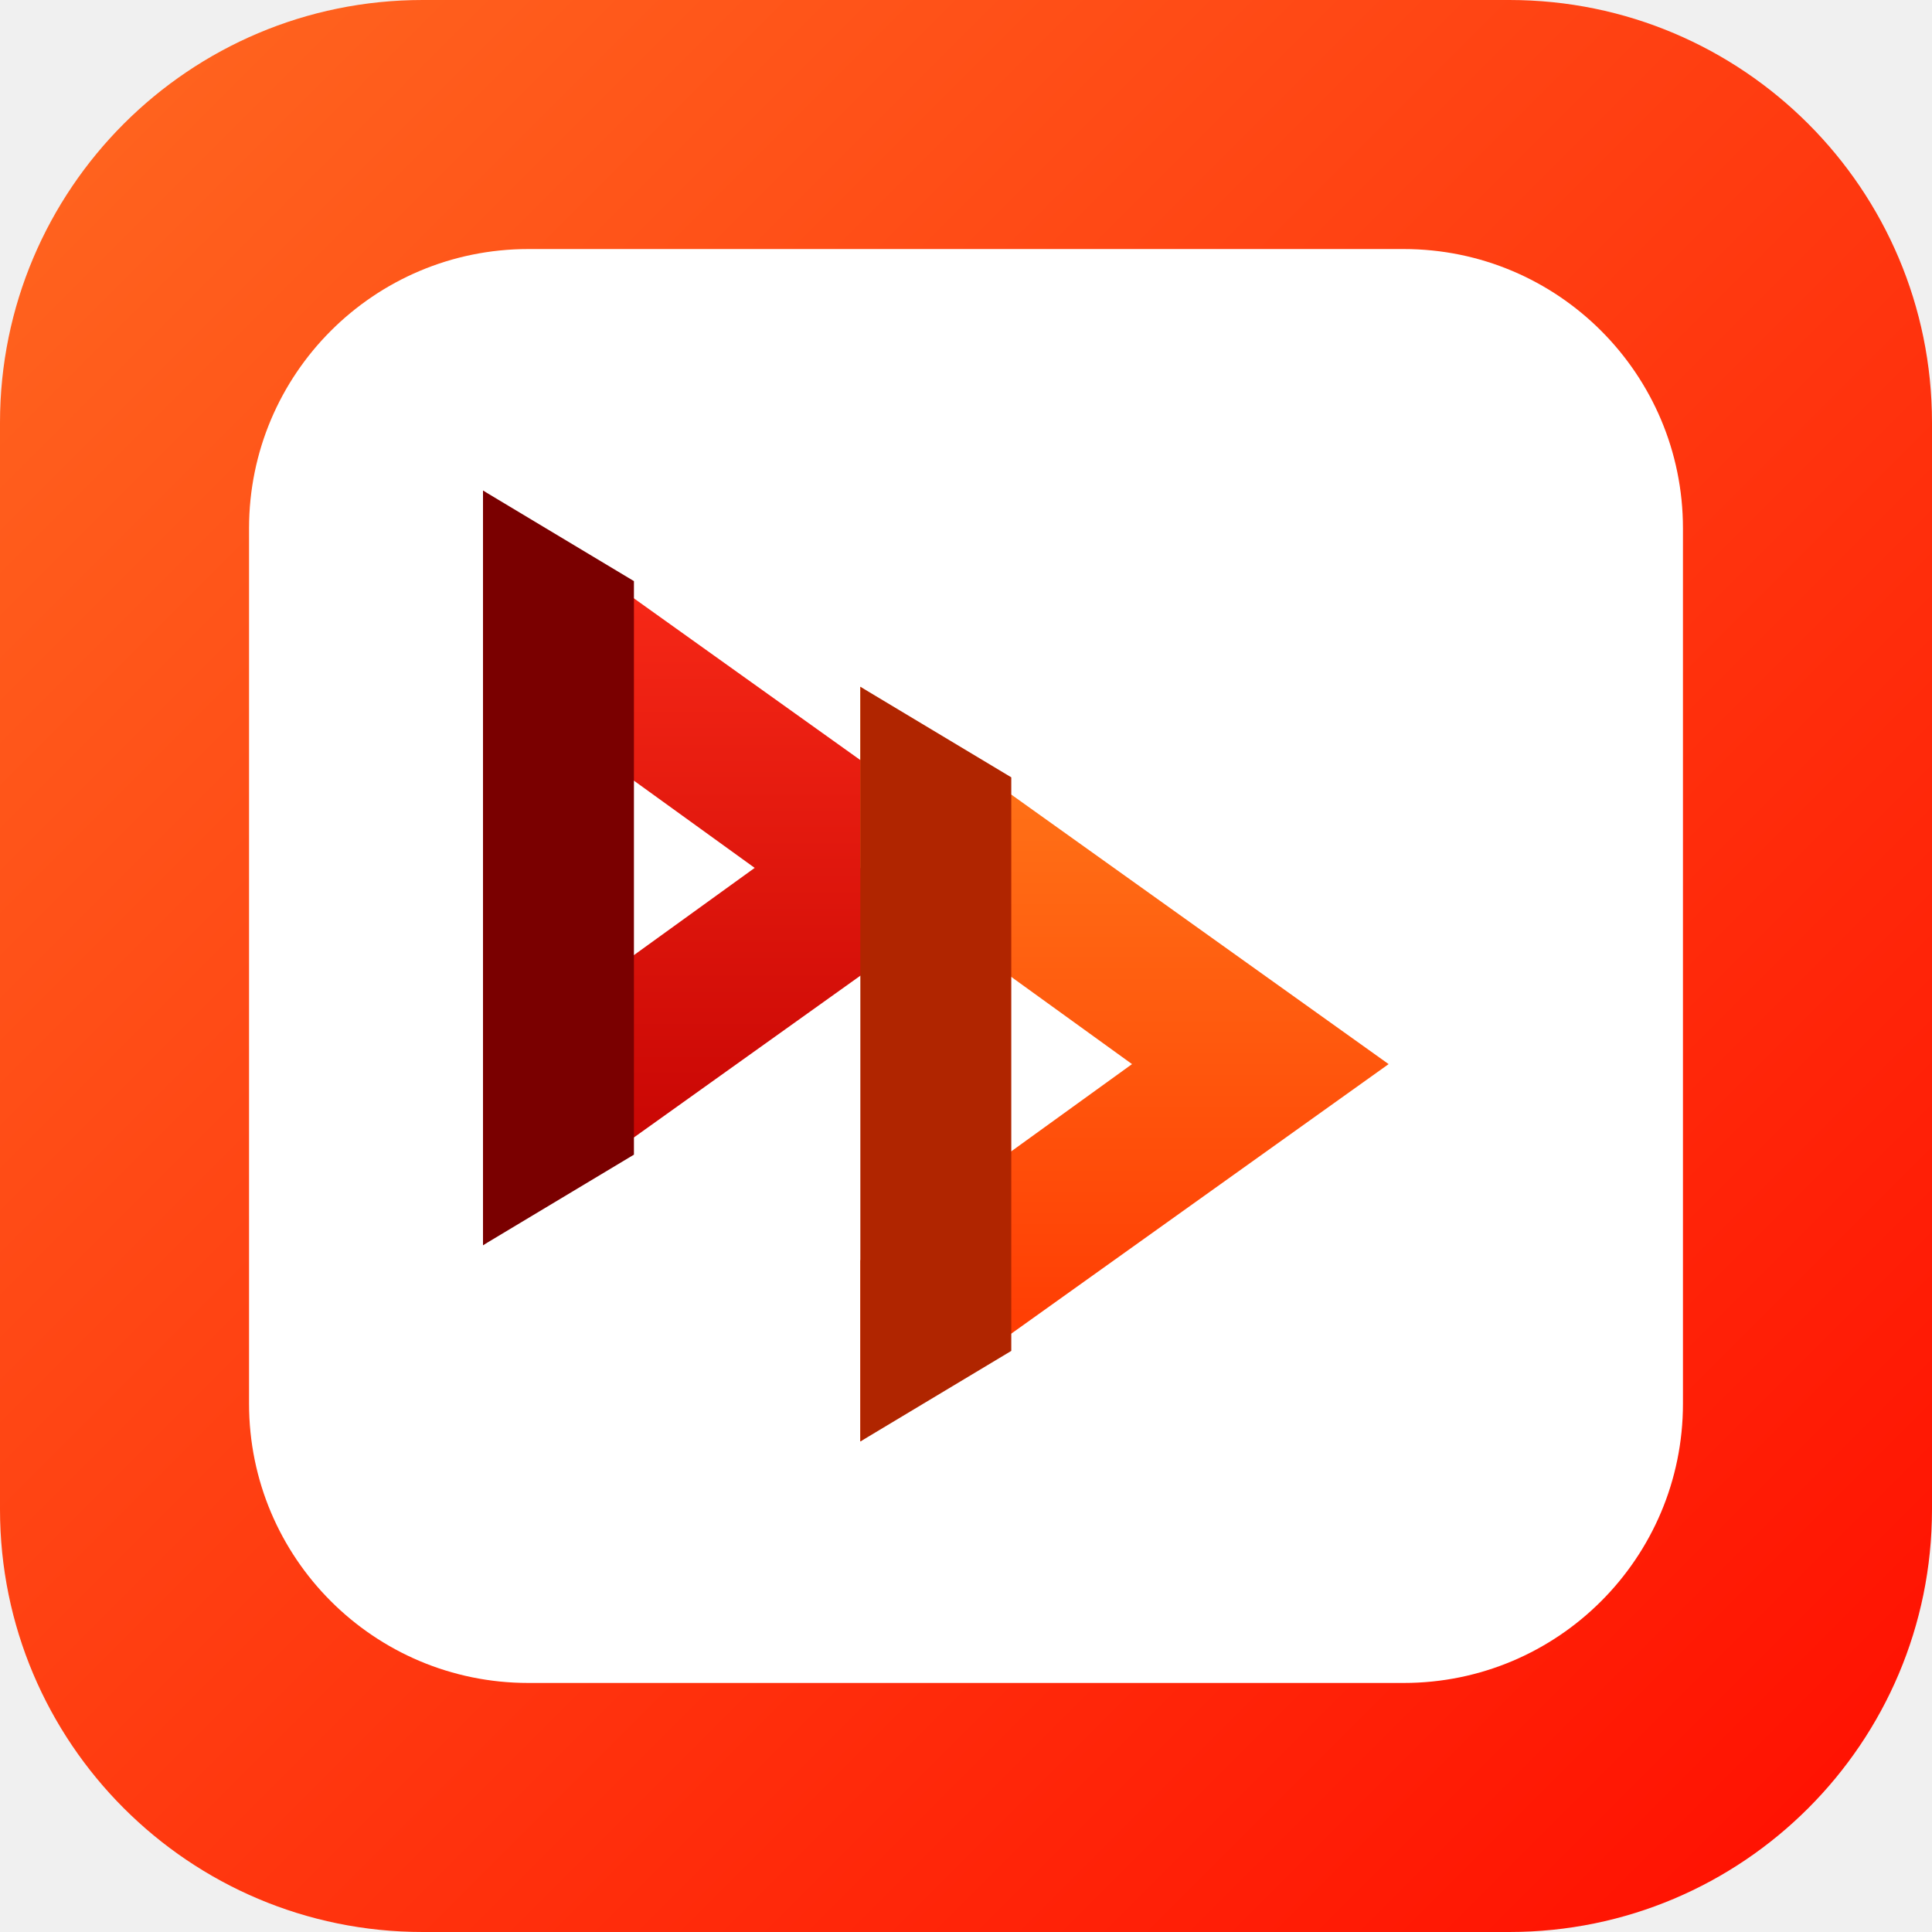
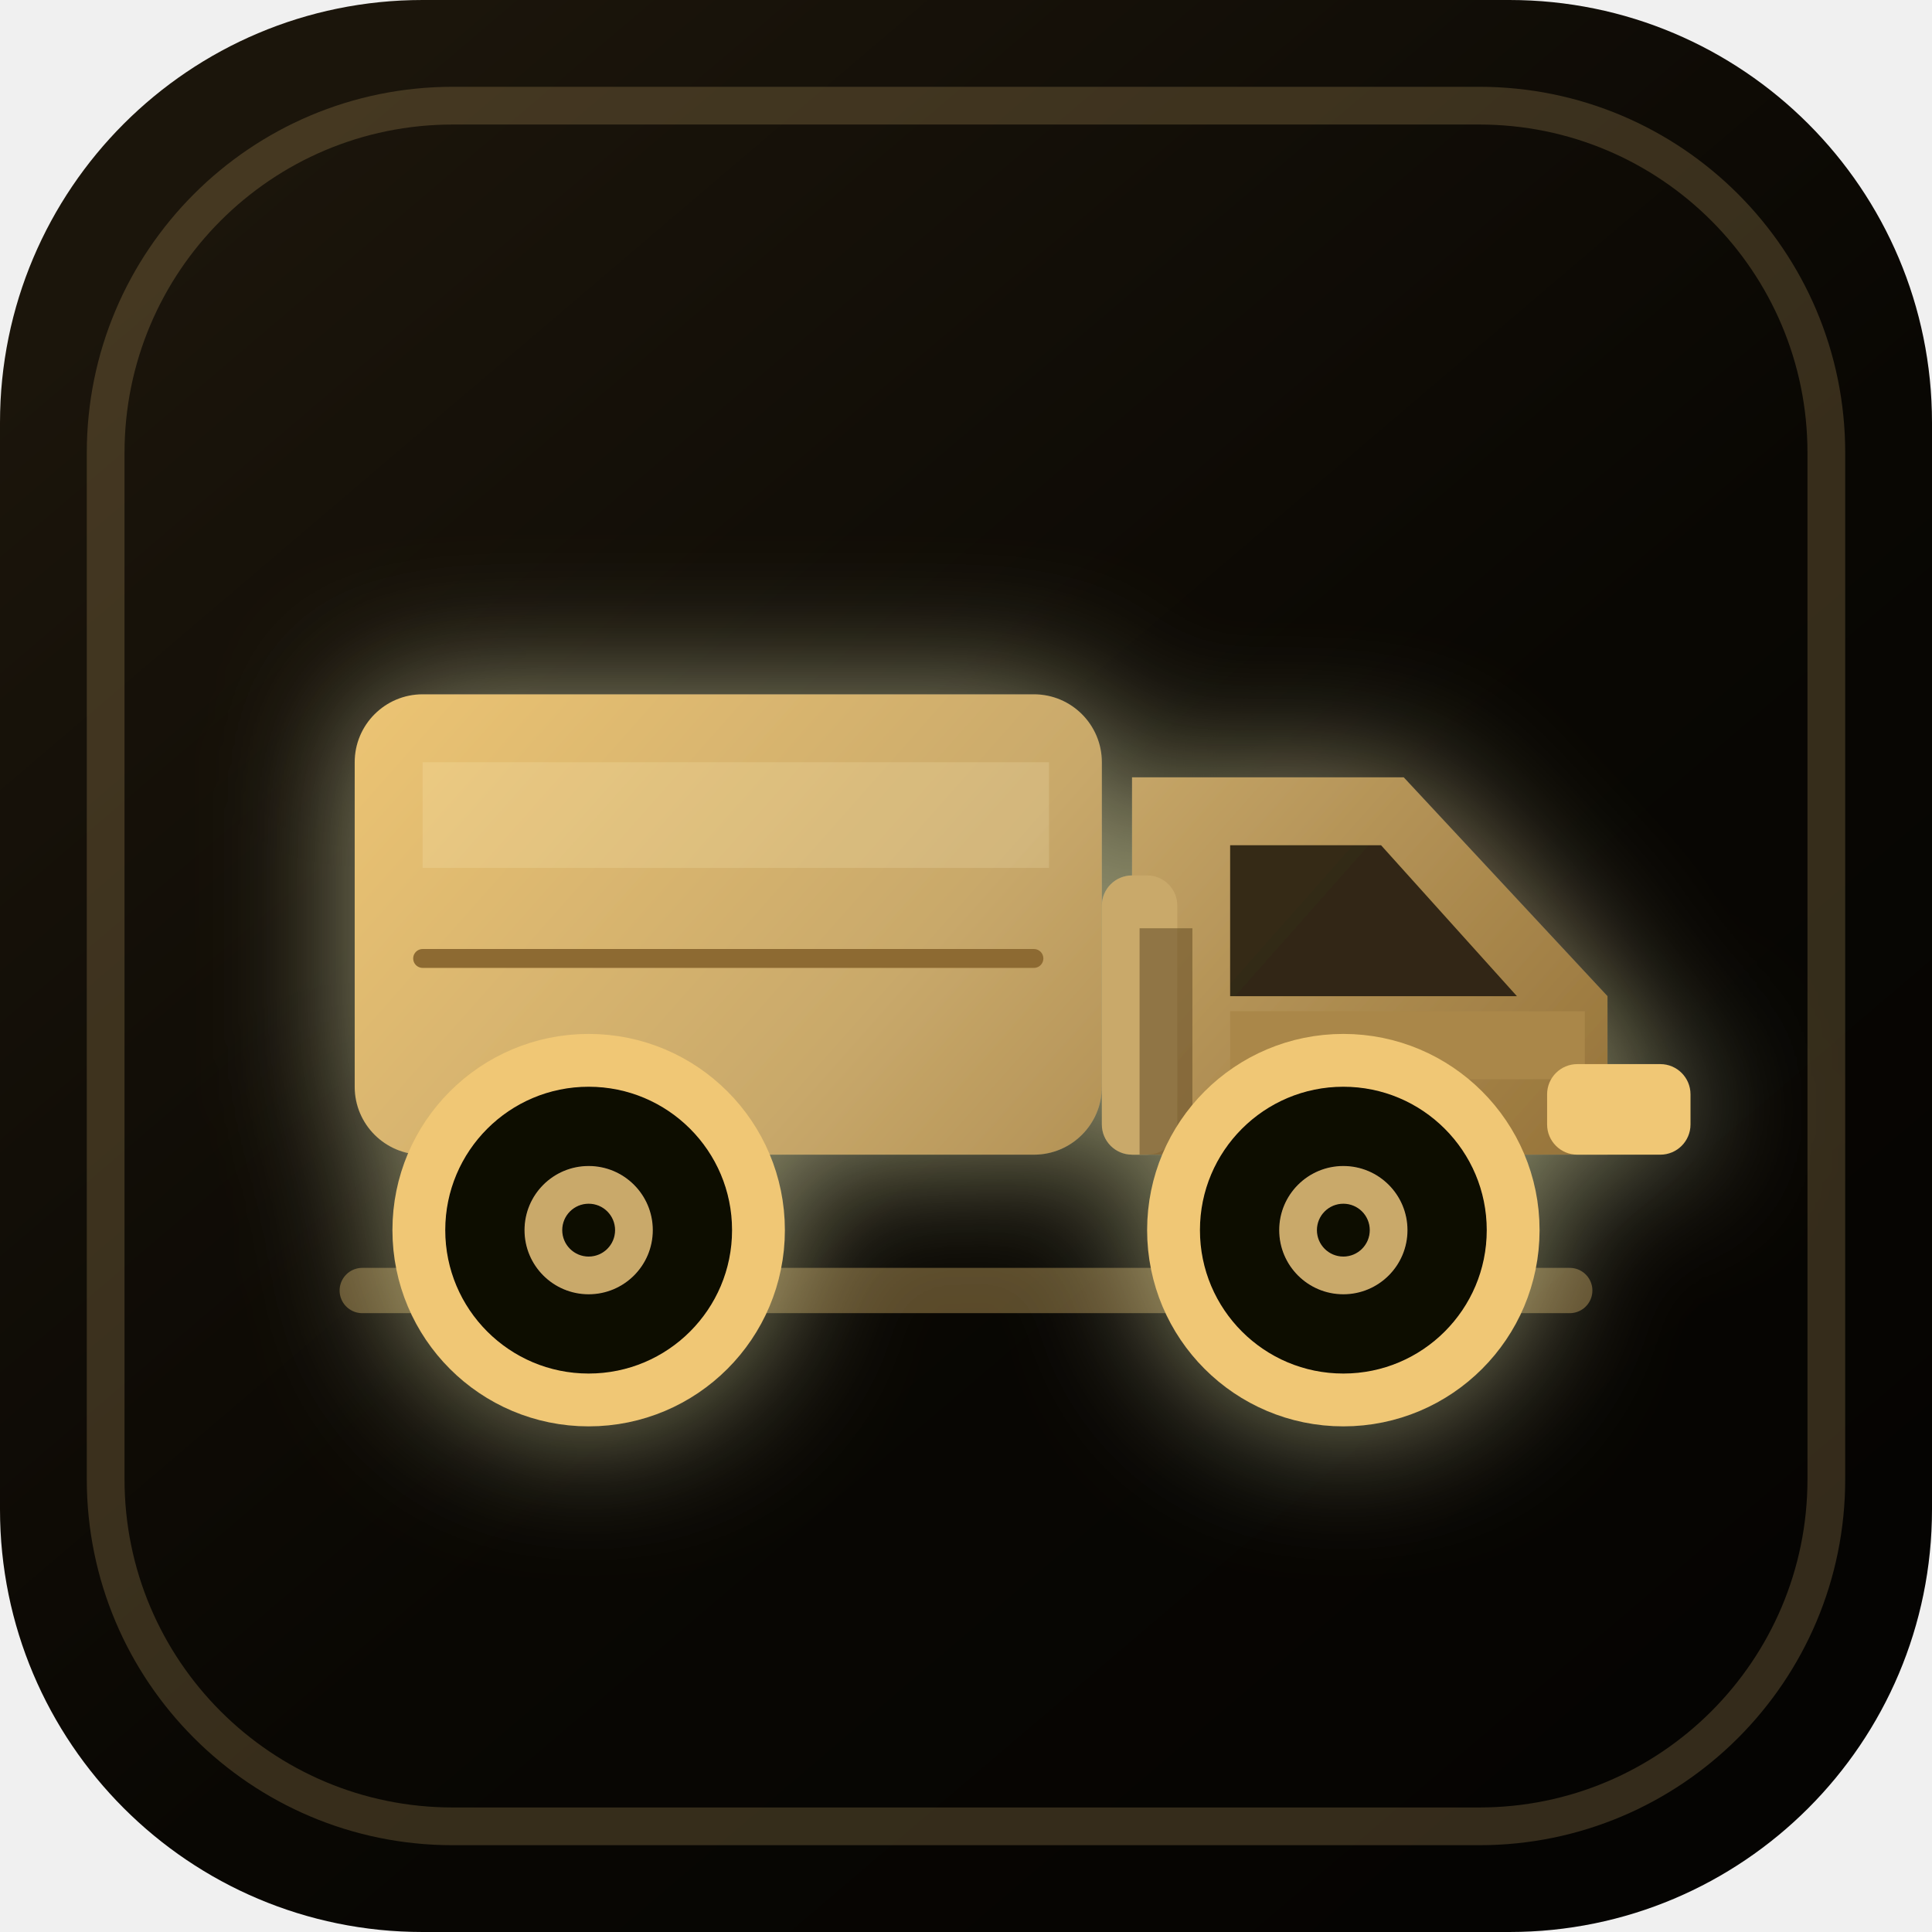
<svg xmlns="http://www.w3.org/2000/svg" viewBox="0 0 512 512">
  <defs>
-     <linearGradient id="bg" x1="0" y1="0" x2="512" y2="512" gradientUnits="userSpaceOnUse">
-       <stop offset="0%" stop-color="#FF6820" />
-       <stop offset="100%" stop-color="#FF0D00" />
+     <linearGradient id="bg" x1="72" y1="40" x2="440" y2="472" gradientUnits="userSpaceOnUse">
+       <stop offset="0" stop-color="#1b150b" />
+       <stop offset="0.58" stop-color="#090703" />
+       <stop offset="1" stop-color="#050402" />
    </linearGradient>
-     <linearGradient id="redTop" x1="0" y1="0" x2="0" y2="1">
-       <stop offset="0%" stop-color="#FF2E1A" />
-       <stop offset="100%" stop-color="#C00000" />
+     <linearGradient id="gold" x1="118" y1="132" x2="398" y2="380" gradientUnits="userSpaceOnUse">
+       <stop offset="0" stop-color="#f0c774" />
+       <stop offset="0.46" stop-color="#c9a96b" />
+       <stop offset="1" stop-color="#8d6a31" />
    </linearGradient>
-     <linearGradient id="orTop" x1="0" y1="0" x2="0" y2="1">
-       <stop offset="0%" stop-color="#FF7A1A" />
-       <stop offset="100%" stop-color="#FF3300" />
+     <linearGradient id="shine" x1="128" y1="124" x2="386" y2="154" gradientUnits="userSpaceOnUse">
+       <stop offset="0" stop-color="#fff3c8" stop-opacity="0.82" />
+       <stop offset="1" stop-color="#fff3c8" stop-opacity="0" />
    </linearGradient>
-     <clipPath id="card">
-       <rect x="66" y="66" width="380" height="380" rx="74" />
-     </clipPath>
+     <filter id="softGlow" x="-40%" y="-40%" width="180%" height="180%">
+       <feGaussianBlur stdDeviation="18" result="blur" />
+       <feColorMatrix in="blur" type="matrix" values="1 0 0 0 0.79 0 1 0 0 0.66 0 0 1 0 0.42 0 0 0 0.55 0" />
+       <feMerge>
+         <feMergeNode />
+         <feMergeNode in="SourceGraphic" />
+       </feMerge>
+     </filter>
  </defs>
  <rect width="512" height="512" rx="112" fill="url(#bg)" />
-   <rect x="66" y="66" width="380" height="380" rx="74" fill="#fff" />
-   <g clip-path="url(#card)">
-     <polygon points="128,130 268,230 128,330 128,282 200,230 128,178" fill="url(#redTop)" />
-     <polygon points="128,130 168,154 168,306 128,330" fill="#7A0000" />
-     <polygon points="228,182 368,282 228,382 228,334 300,282 228,230" fill="url(#orTop)" />
-     <polygon points="228,182 268,206 268,358 228,382" fill="#B02500" />
+   <rect x="28" y="28" width="456" height="456" rx="92" fill="none" stroke="#c9a96b" stroke-opacity="0.24" stroke-width="10" />
+   <path d="M96 342h320" stroke="#f0c774" stroke-opacity="0.35" stroke-width="12" stroke-linecap="round" />
+   <g filter="url(#softGlow)">
+     <rect x="94" y="184" width="198" height="122" rx="18" fill="url(#gold)" />
+     <path d="M112 202h166v28H112z" fill="#fff3c8" opacity="0.18" />
+     <path d="M112 254h162" stroke="#8d6a31" stroke-width="5" stroke-linecap="round" />
+     <path d="M300 206h72l54 58v42H300z" fill="url(#gold)" />
+     <rect x="292" y="232" width="20" height="74" rx="8" fill="#c9a96b" />
+     <path d="M326 224h40l36 40h-76z" fill="#171107" opacity="0.82" />
+     <path d="M326 268h94v18h-94z" fill="#aa8748" />
+     <rect x="410" y="282" width="38" height="24" rx="8" fill="#f0c774" />
+     <path d="M302 246h14v60h-14z" fill="#685027" opacity="0.58" />
+     <circle cx="156" cy="326" r="45" fill="#090703" stroke="#f0c774" stroke-width="14" />
+     <circle cx="156" cy="326" r="17" fill="#c9a96b" />
+     <circle cx="156" cy="326" r="7" fill="#090703" />
+     <circle cx="356" cy="326" r="45" fill="#090703" stroke="#f0c774" stroke-width="14" />
+     <circle cx="356" cy="326" r="17" fill="#c9a96b" />
+     <circle cx="356" cy="326" r="7" fill="#090703" />
  </g>
</svg>
